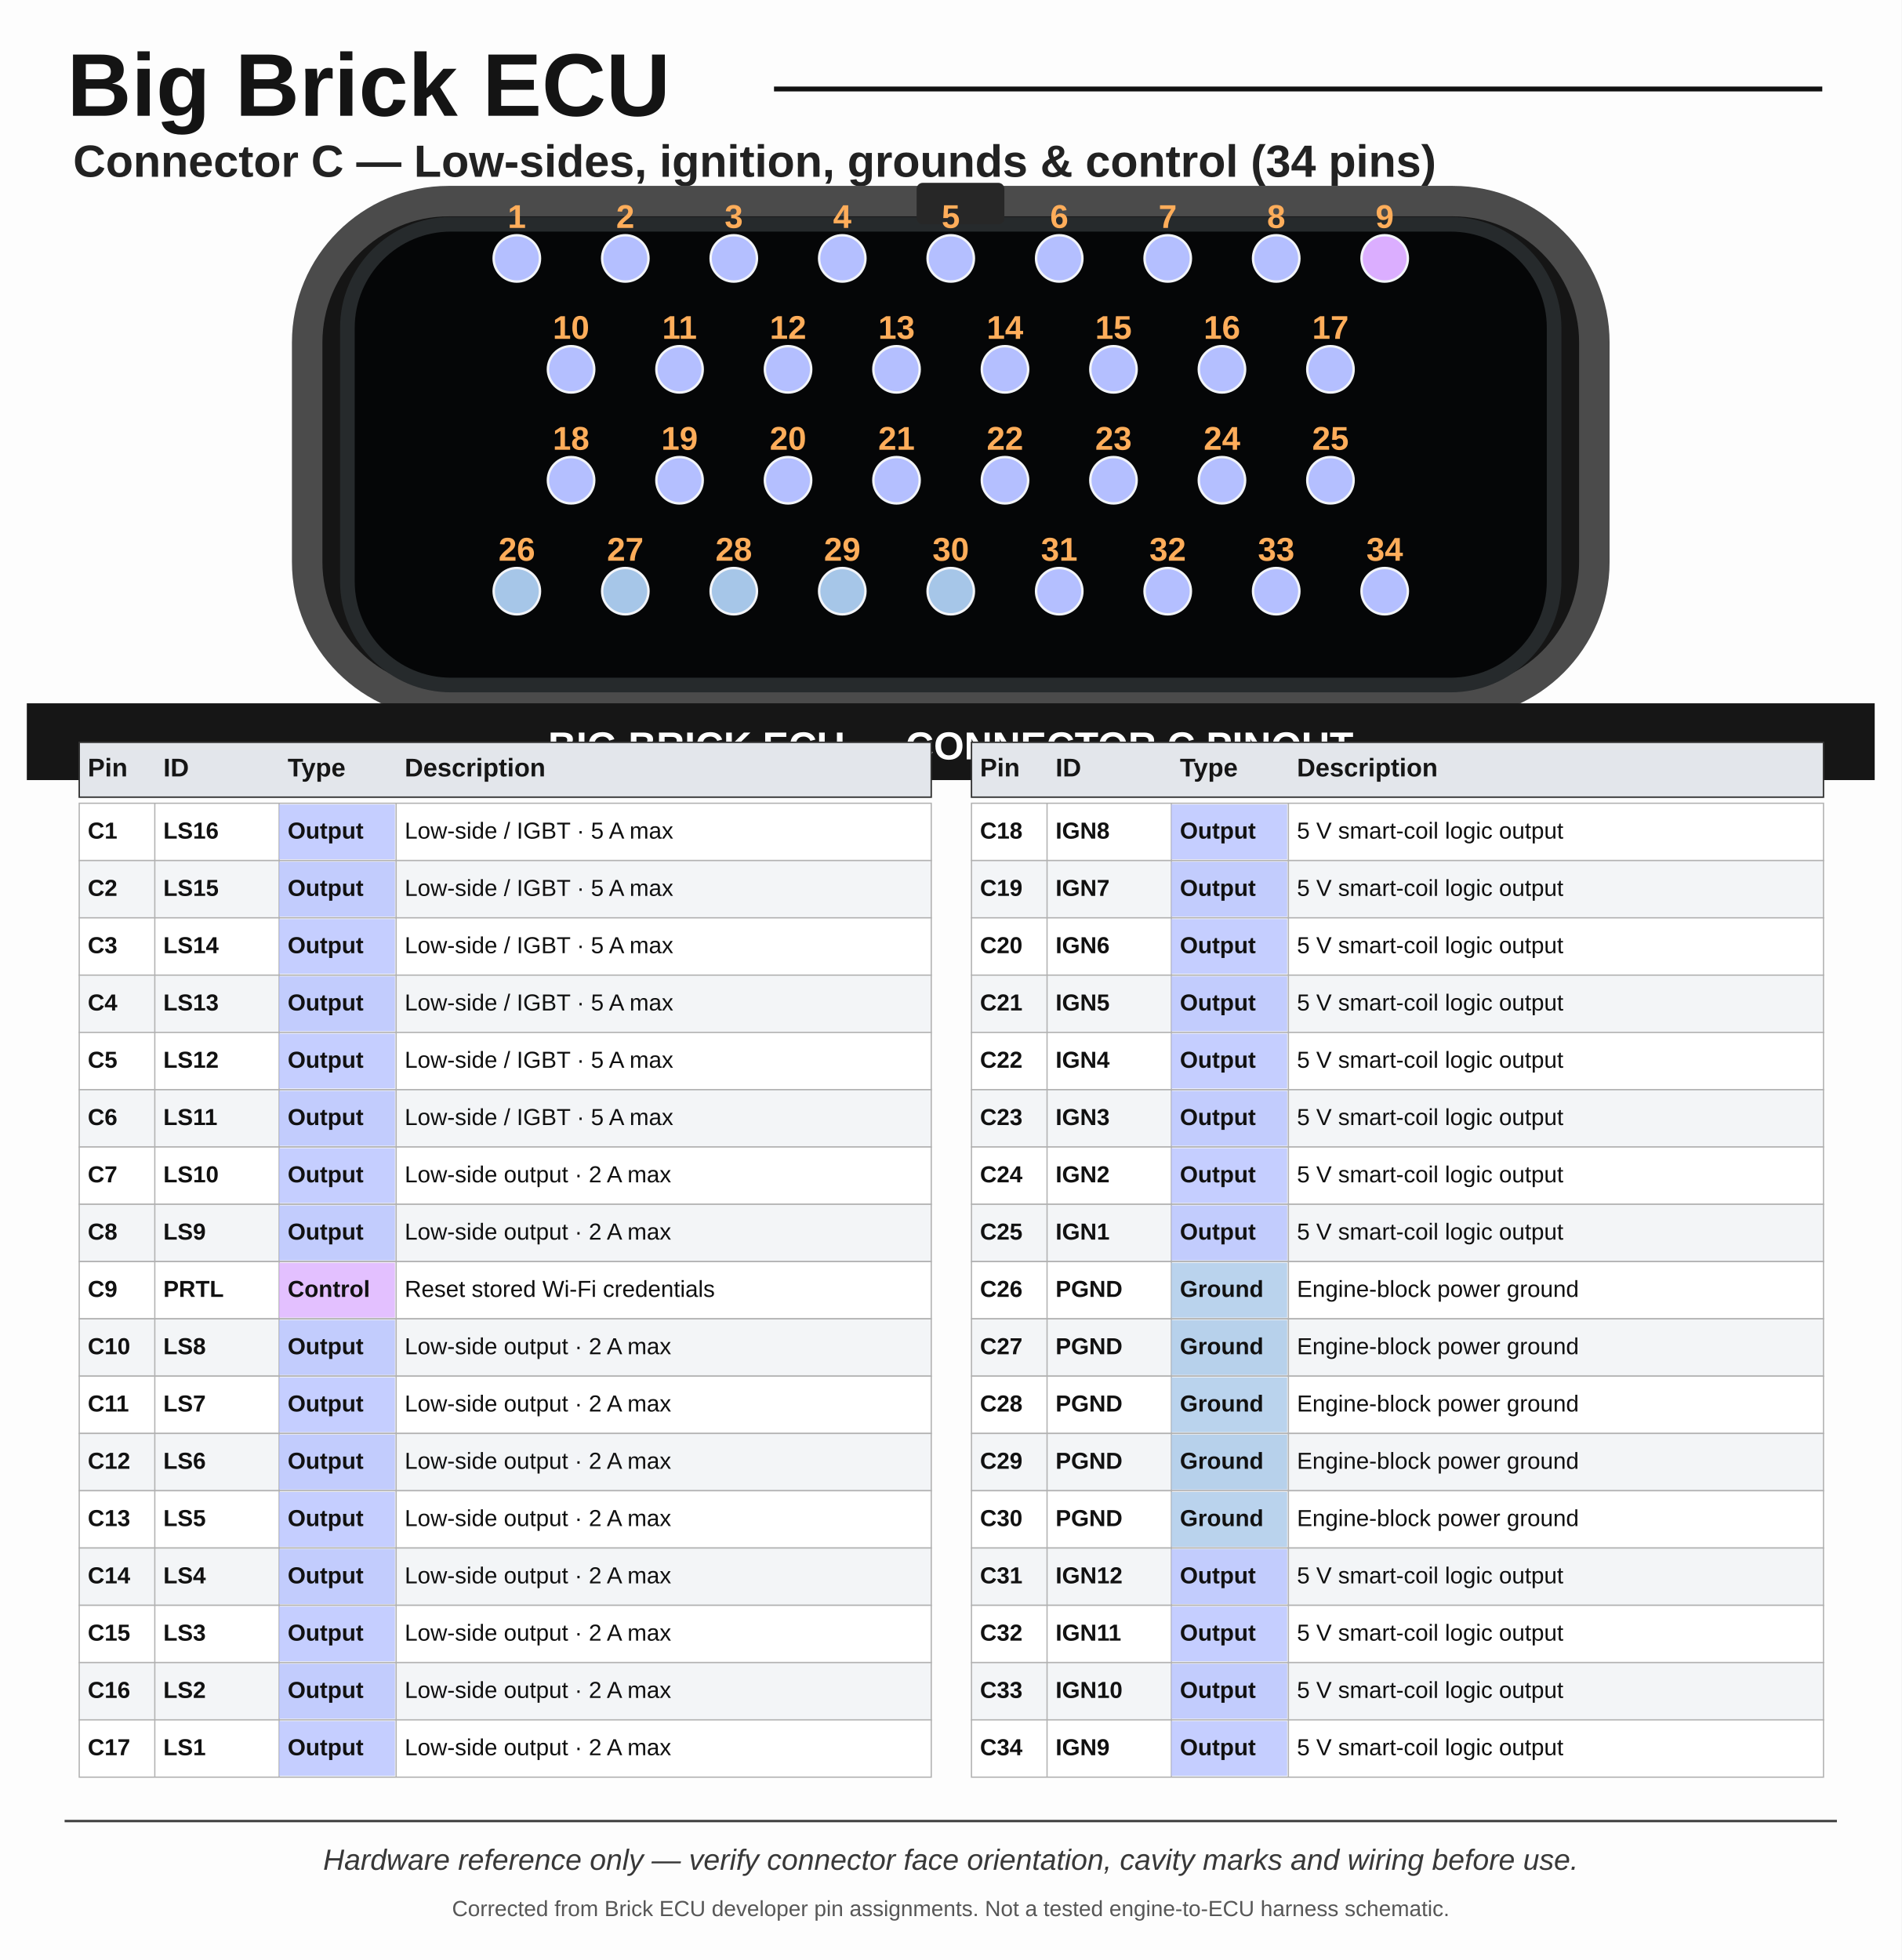
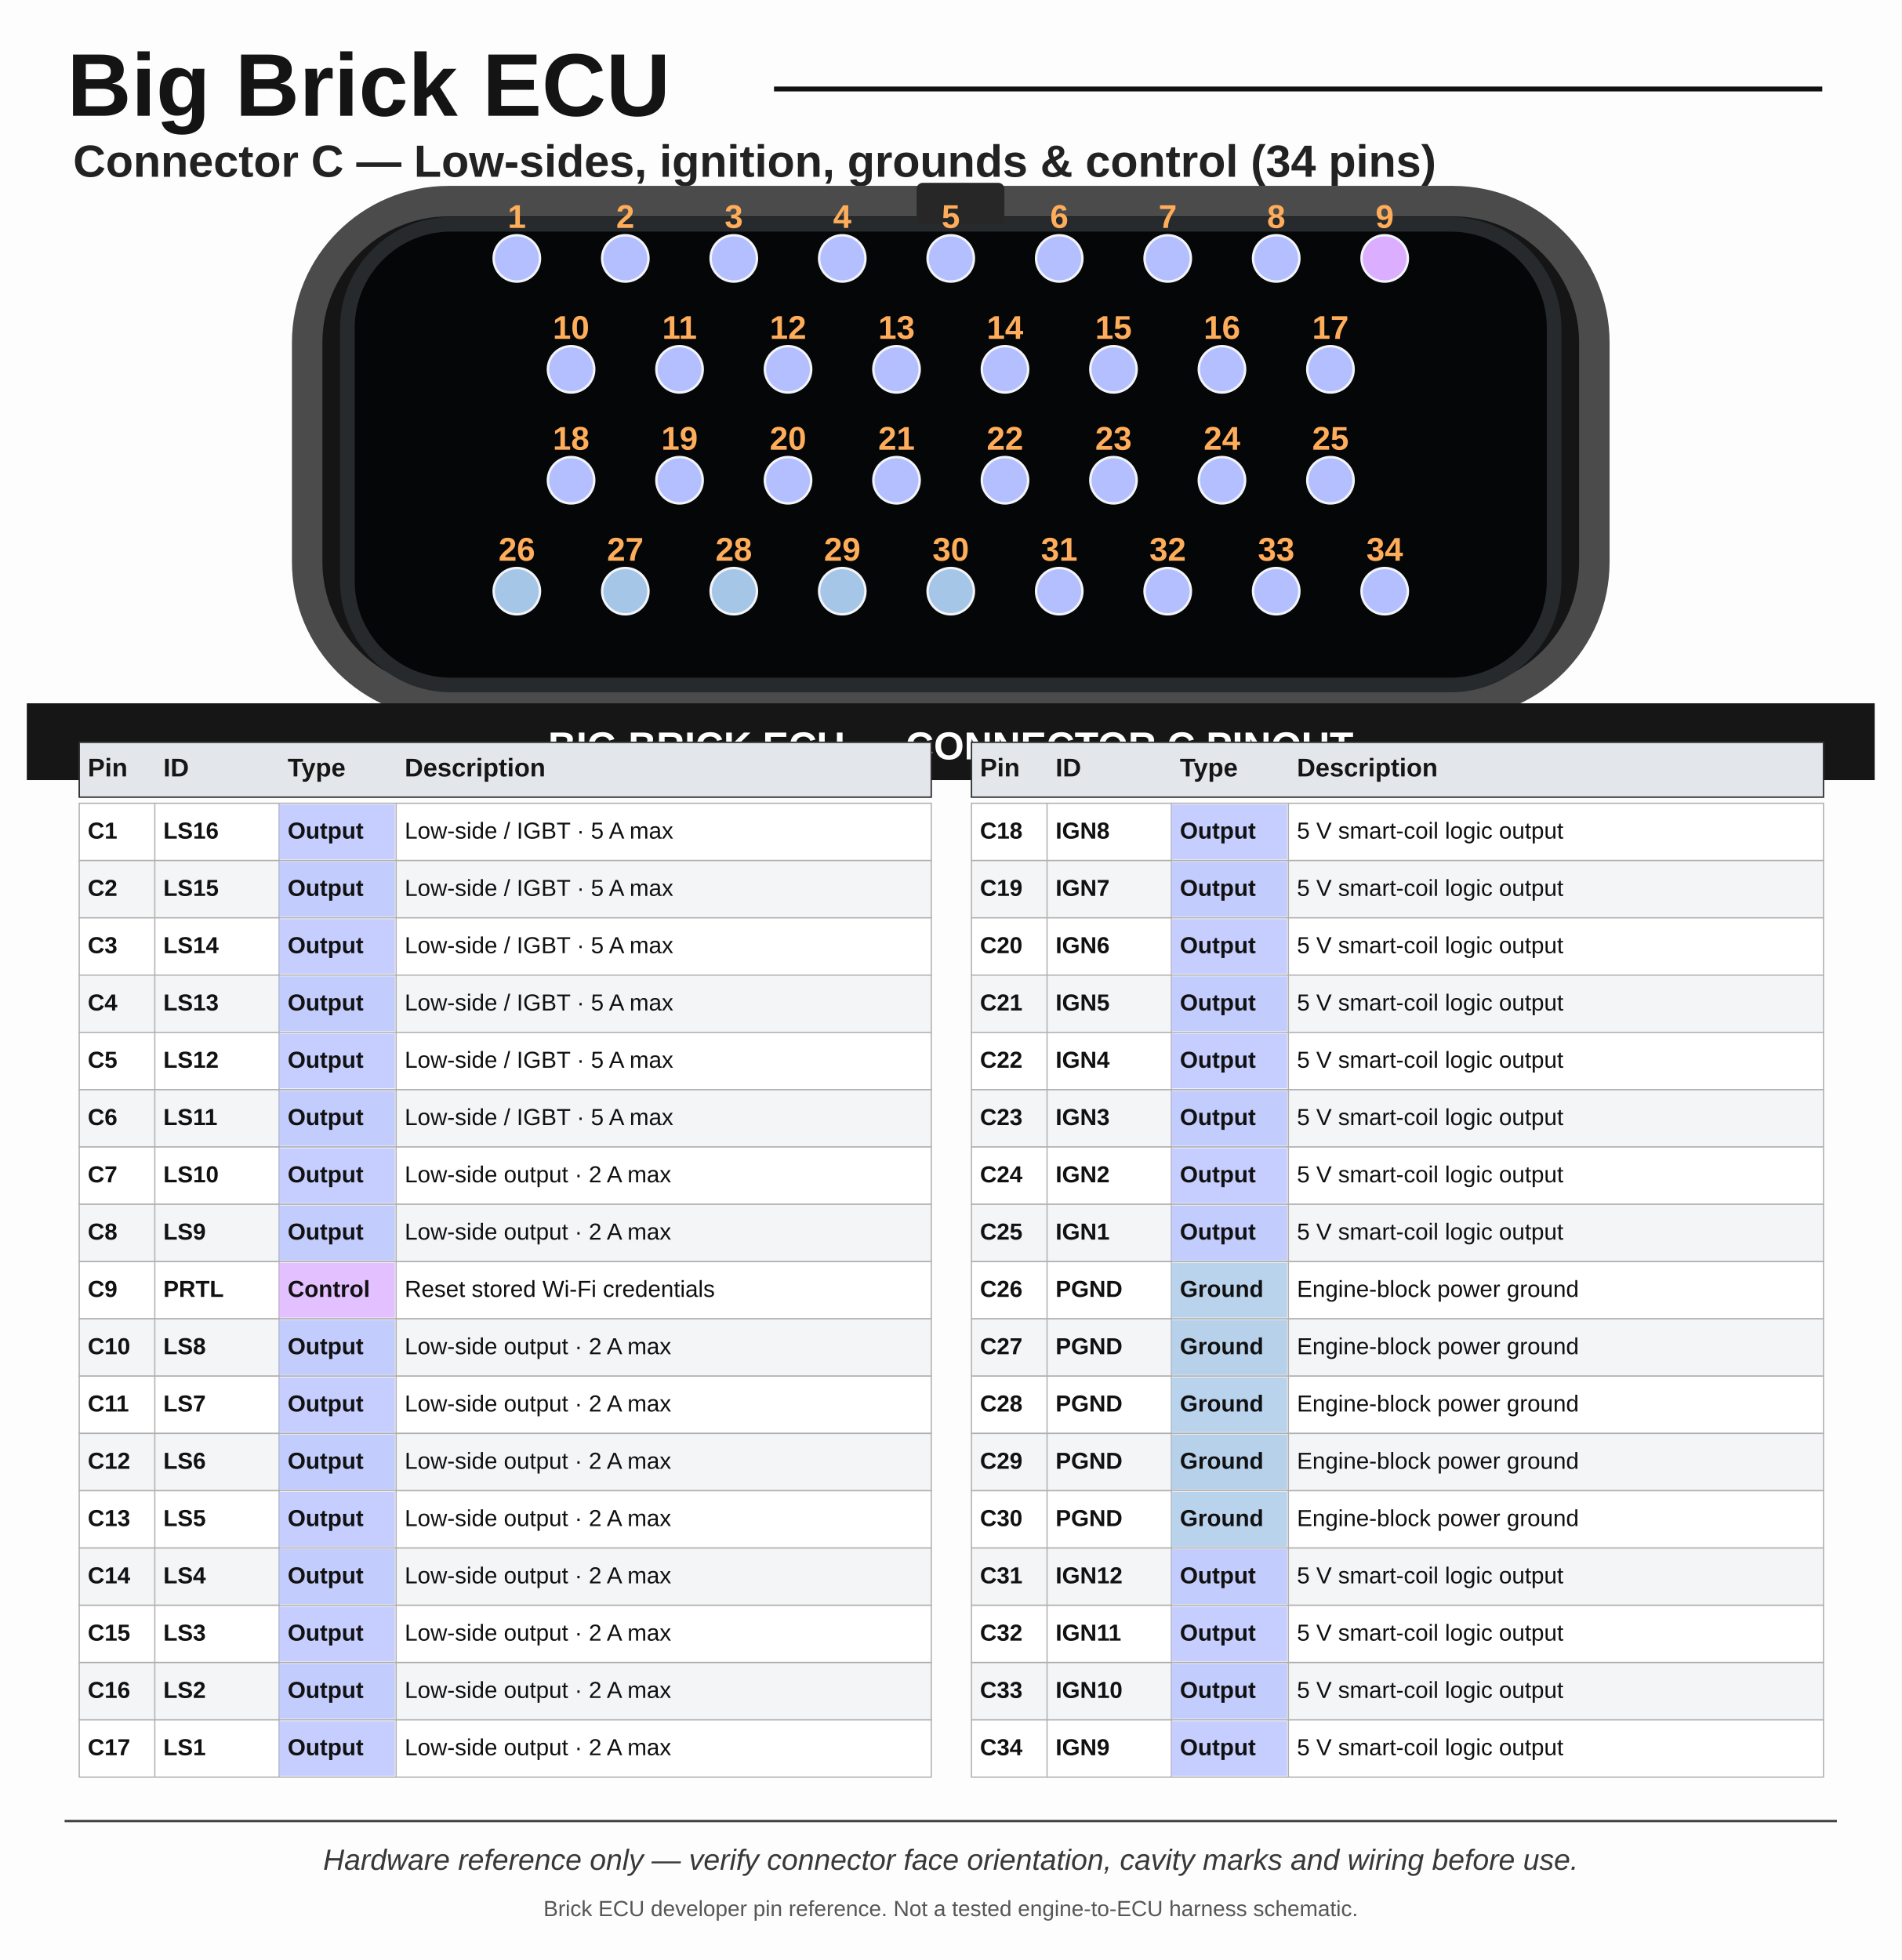
<svg xmlns="http://www.w3.org/2000/svg" width="1560" height="1608" viewBox="0 0 1560 1608" role="img" aria-labelledby="title desc">
  <style>.top{font:900 73px Arial,sans-serif;fill:#141414}.subtitle{font:700 37px Arial,sans-serif;fill:#222}.pin-n{font:800 27px Arial,sans-serif;fill:#ffad5a}.col-head{font:800 21px Arial,sans-serif;fill:#161616}.tbl{font:600 19px Arial,sans-serif;fill:#111}.desc{font:500 19px Arial,sans-serif;fill:#101010}.foot{font:italic 24px Arial,sans-serif;fill:#383838}</style>
  <rect width="1560" height="1608" fill="#fdfdfd" />
  <text x="55" y="95" class="top">Big Brick ECU</text>
  <line x1="635" y1="73" x2="1495" y2="73" stroke="#111" stroke-width="4" />
  <text x="60" y="145" class="subtitle">Connector C — Low-sides, ignition, grounds &amp; control (34 pins)</text>
  <rect x="252" y="165" width="1056" height="412" rx="116" fill="#151515" stroke="#4b4b4b" stroke-width="25" />
  <rect x="285" y="184" width="990" height="378" rx="85" fill="#050607" stroke="#262a2c" stroke-width="12" />
  <rect x="752" y="150" width="72" height="34" rx="5" fill="#272727" />
  <text x="424" y="187" text-anchor="middle" class="pin-n">1</text>
  <circle cx="424" cy="212" r="19" stroke="#f2f4f8" stroke-width="2" fill="#b4bfff" />
  <text x="513" y="187" text-anchor="middle" class="pin-n">2</text>
  <circle cx="513" cy="212" r="19" stroke="#f2f4f8" stroke-width="2" fill="#b4bfff" />
  <text x="602" y="187" text-anchor="middle" class="pin-n">3</text>
  <circle cx="602" cy="212" r="19" stroke="#f2f4f8" stroke-width="2" fill="#b4bfff" />
  <text x="691" y="187" text-anchor="middle" class="pin-n">4</text>
  <circle cx="691" cy="212" r="19" stroke="#f2f4f8" stroke-width="2" fill="#b4bfff" />
  <text x="780" y="187" text-anchor="middle" class="pin-n">5</text>
  <circle cx="780" cy="212" r="19" stroke="#f2f4f8" stroke-width="2" fill="#b4bfff" />
  <text x="869" y="187" text-anchor="middle" class="pin-n">6</text>
  <circle cx="869" cy="212" r="19" stroke="#f2f4f8" stroke-width="2" fill="#b4bfff" />
  <text x="958" y="187" text-anchor="middle" class="pin-n">7</text>
  <circle cx="958" cy="212" r="19" stroke="#f2f4f8" stroke-width="2" fill="#b4bfff" />
  <text x="1047" y="187" text-anchor="middle" class="pin-n">8</text>
  <circle cx="1047" cy="212" r="19" stroke="#f2f4f8" stroke-width="2" fill="#b4bfff" />
  <text x="1136" y="187" text-anchor="middle" class="pin-n">9</text>
  <circle cx="1136" cy="212" r="19" stroke="#f2f4f8" stroke-width="2" fill="#dbaeff" />
  <text x="468.5" y="278" text-anchor="middle" class="pin-n">10</text>
  <circle cx="468.5" cy="303" r="19" stroke="#f2f4f8" stroke-width="2" fill="#b4bfff" />
  <text x="557.5" y="278" text-anchor="middle" class="pin-n">11</text>
  <circle cx="557.5" cy="303" r="19" stroke="#f2f4f8" stroke-width="2" fill="#b4bfff" />
  <text x="646.5" y="278" text-anchor="middle" class="pin-n">12</text>
  <circle cx="646.5" cy="303" r="19" stroke="#f2f4f8" stroke-width="2" fill="#b4bfff" />
  <text x="735.5" y="278" text-anchor="middle" class="pin-n">13</text>
  <circle cx="735.5" cy="303" r="19" stroke="#f2f4f8" stroke-width="2" fill="#b4bfff" />
  <text x="824.5" y="278" text-anchor="middle" class="pin-n">14</text>
  <circle cx="824.5" cy="303" r="19" stroke="#f2f4f8" stroke-width="2" fill="#b4bfff" />
  <text x="913.5" y="278" text-anchor="middle" class="pin-n">15</text>
  <circle cx="913.5" cy="303" r="19" stroke="#f2f4f8" stroke-width="2" fill="#b4bfff" />
  <text x="1002.5" y="278" text-anchor="middle" class="pin-n">16</text>
  <circle cx="1002.5" cy="303" r="19" stroke="#f2f4f8" stroke-width="2" fill="#b4bfff" />
  <text x="1091.5" y="278" text-anchor="middle" class="pin-n">17</text>
  <circle cx="1091.5" cy="303" r="19" stroke="#f2f4f8" stroke-width="2" fill="#b4bfff" />
  <text x="468.5" y="369" text-anchor="middle" class="pin-n">18</text>
  <circle cx="468.5" cy="394" r="19" stroke="#f2f4f8" stroke-width="2" fill="#b4bfff" />
  <text x="557.5" y="369" text-anchor="middle" class="pin-n">19</text>
  <circle cx="557.5" cy="394" r="19" stroke="#f2f4f8" stroke-width="2" fill="#b4bfff" />
  <text x="646.5" y="369" text-anchor="middle" class="pin-n">20</text>
  <circle cx="646.5" cy="394" r="19" stroke="#f2f4f8" stroke-width="2" fill="#b4bfff" />
  <text x="735.5" y="369" text-anchor="middle" class="pin-n">21</text>
  <circle cx="735.5" cy="394" r="19" stroke="#f2f4f8" stroke-width="2" fill="#b4bfff" />
  <text x="824.5" y="369" text-anchor="middle" class="pin-n">22</text>
  <circle cx="824.5" cy="394" r="19" stroke="#f2f4f8" stroke-width="2" fill="#b4bfff" />
  <text x="913.5" y="369" text-anchor="middle" class="pin-n">23</text>
  <circle cx="913.5" cy="394" r="19" stroke="#f2f4f8" stroke-width="2" fill="#b4bfff" />
  <text x="1002.5" y="369" text-anchor="middle" class="pin-n">24</text>
  <circle cx="1002.5" cy="394" r="19" stroke="#f2f4f8" stroke-width="2" fill="#b4bfff" />
  <text x="1091.5" y="369" text-anchor="middle" class="pin-n">25</text>
  <circle cx="1091.5" cy="394" r="19" stroke="#f2f4f8" stroke-width="2" fill="#b4bfff" />
  <text x="424" y="460" text-anchor="middle" class="pin-n">26</text>
  <circle cx="424" cy="485" r="19" stroke="#f2f4f8" stroke-width="2" fill="#a6c6e8" />
  <text x="513" y="460" text-anchor="middle" class="pin-n">27</text>
  <circle cx="513" cy="485" r="19" stroke="#f2f4f8" stroke-width="2" fill="#a6c6e8" />
  <text x="602" y="460" text-anchor="middle" class="pin-n">28</text>
  <circle cx="602" cy="485" r="19" stroke="#f2f4f8" stroke-width="2" fill="#a6c6e8" />
  <text x="691" y="460" text-anchor="middle" class="pin-n">29</text>
  <circle cx="691" cy="485" r="19" stroke="#f2f4f8" stroke-width="2" fill="#a6c6e8" />
  <text x="780" y="460" text-anchor="middle" class="pin-n">30</text>
  <circle cx="780" cy="485" r="19" stroke="#f2f4f8" stroke-width="2" fill="#a6c6e8" />
  <text x="869" y="460" text-anchor="middle" class="pin-n">31</text>
  <circle cx="869" cy="485" r="19" stroke="#f2f4f8" stroke-width="2" fill="#b4bfff" />
  <text x="958" y="460" text-anchor="middle" class="pin-n">32</text>
  <circle cx="958" cy="485" r="19" stroke="#f2f4f8" stroke-width="2" fill="#b4bfff" />
  <text x="1047" y="460" text-anchor="middle" class="pin-n">33</text>
  <circle cx="1047" cy="485" r="19" stroke="#f2f4f8" stroke-width="2" fill="#b4bfff" />
  <text x="1136" y="460" text-anchor="middle" class="pin-n">34</text>
  <circle cx="1136" cy="485" r="19" stroke="#f2f4f8" stroke-width="2" fill="#b4bfff" />
  <rect x="22" y="577" width="1516" height="63" fill="#161616" />
  <text x="780" y="623" text-anchor="middle" font-family="Arial" font-size="32" font-weight="900" fill="#fff">BIG BRICK ECU — CONNECTOR C PINOUT</text>
  <rect x="65" y="609" width="699" height="45" fill="#e3e6eb" stroke="#333" stroke-width="1.2" />
  <text x="72" y="637" class="col-head">Pin</text>
  <text x="134" y="637" class="col-head">ID</text>
  <text x="236" y="637" class="col-head">Type</text>
  <text x="332" y="637" class="col-head">Description</text>
  <rect x="65" y="659" width="699" height="47" fill="#ffffff" stroke="#b0b0b0" stroke-width="1" />
  <text x="72" y="688" class="tbl">C1</text>
  <line x1="127" y1="659" x2="127" y2="706" stroke="#b1b1b1" />
  <text x="134" y="688" class="tbl">LS16</text>
  <line x1="229" y1="659" x2="229" y2="706" stroke="#b1b1b1" />
  <rect x="229" y="660" width="95" height="45" fill="#b4bfff" opacity=".77" />
  <text x="236" y="688" class="tbl">Output</text>
  <line x1="325" y1="659" x2="325" y2="706" stroke="#b1b1b1" />
  <text x="332" y="688" class="desc" textLength="208.75" lengthAdjust="spacingAndGlyphs">Low-side / IGBT · 5 A max</text>
  <rect x="65" y="706" width="699" height="47" fill="#f3f5f7" stroke="#b0b0b0" stroke-width="1" />
  <text x="72" y="735" class="tbl">C2</text>
  <line x1="127" y1="706" x2="127" y2="753" stroke="#b1b1b1" />
  <text x="134" y="735" class="tbl">LS15</text>
  <line x1="229" y1="706" x2="229" y2="753" stroke="#b1b1b1" />
  <rect x="229" y="707" width="95" height="45" fill="#b4bfff" opacity=".77" />
  <text x="236" y="735" class="tbl">Output</text>
  <line x1="325" y1="706" x2="325" y2="753" stroke="#b1b1b1" />
  <text x="332" y="735" class="desc" textLength="208.75" lengthAdjust="spacingAndGlyphs">Low-side / IGBT · 5 A max</text>
  <rect x="65" y="753" width="699" height="47" fill="#ffffff" stroke="#b0b0b0" stroke-width="1" />
  <text x="72" y="782" class="tbl">C3</text>
  <line x1="127" y1="753" x2="127" y2="800" stroke="#b1b1b1" />
  <text x="134" y="782" class="tbl">LS14</text>
  <line x1="229" y1="753" x2="229" y2="800" stroke="#b1b1b1" />
  <rect x="229" y="754" width="95" height="45" fill="#b4bfff" opacity=".77" />
  <text x="236" y="782" class="tbl">Output</text>
  <line x1="325" y1="753" x2="325" y2="800" stroke="#b1b1b1" />
  <text x="332" y="782" class="desc" textLength="208.75" lengthAdjust="spacingAndGlyphs">Low-side / IGBT · 5 A max</text>
  <rect x="65" y="800" width="699" height="47" fill="#f3f5f7" stroke="#b0b0b0" stroke-width="1" />
  <text x="72" y="829" class="tbl">C4</text>
  <line x1="127" y1="800" x2="127" y2="847" stroke="#b1b1b1" />
  <text x="134" y="829" class="tbl">LS13</text>
  <line x1="229" y1="800" x2="229" y2="847" stroke="#b1b1b1" />
  <rect x="229" y="801" width="95" height="45" fill="#b4bfff" opacity=".77" />
  <text x="236" y="829" class="tbl">Output</text>
  <line x1="325" y1="800" x2="325" y2="847" stroke="#b1b1b1" />
  <text x="332" y="829" class="desc" textLength="208.75" lengthAdjust="spacingAndGlyphs">Low-side / IGBT · 5 A max</text>
  <rect x="65" y="847" width="699" height="47" fill="#ffffff" stroke="#b0b0b0" stroke-width="1" />
  <text x="72" y="876" class="tbl">C5</text>
  <line x1="127" y1="847" x2="127" y2="894" stroke="#b1b1b1" />
  <text x="134" y="876" class="tbl">LS12</text>
  <line x1="229" y1="847" x2="229" y2="894" stroke="#b1b1b1" />
  <rect x="229" y="848" width="95" height="45" fill="#b4bfff" opacity=".77" />
  <text x="236" y="876" class="tbl">Output</text>
  <line x1="325" y1="847" x2="325" y2="894" stroke="#b1b1b1" />
  <text x="332" y="876" class="desc" textLength="208.75" lengthAdjust="spacingAndGlyphs">Low-side / IGBT · 5 A max</text>
  <rect x="65" y="894" width="699" height="47" fill="#f3f5f7" stroke="#b0b0b0" stroke-width="1" />
  <text x="72" y="923" class="tbl">C6</text>
  <line x1="127" y1="894" x2="127" y2="941" stroke="#b1b1b1" />
  <text x="134" y="923" class="tbl">LS11</text>
  <line x1="229" y1="894" x2="229" y2="941" stroke="#b1b1b1" />
  <rect x="229" y="895" width="95" height="45" fill="#b4bfff" opacity=".77" />
  <text x="236" y="923" class="tbl">Output</text>
  <line x1="325" y1="894" x2="325" y2="941" stroke="#b1b1b1" />
  <text x="332" y="923" class="desc" textLength="208.75" lengthAdjust="spacingAndGlyphs">Low-side / IGBT · 5 A max</text>
  <rect x="65" y="941" width="699" height="47" fill="#ffffff" stroke="#b0b0b0" stroke-width="1" />
  <text x="72" y="970" class="tbl">C7</text>
  <line x1="127" y1="941" x2="127" y2="988" stroke="#b1b1b1" />
  <text x="134" y="970" class="tbl">LS10</text>
  <line x1="229" y1="941" x2="229" y2="988" stroke="#b1b1b1" />
  <rect x="229" y="942" width="95" height="45" fill="#b4bfff" opacity=".77" />
  <text x="236" y="970" class="tbl">Output</text>
  <line x1="325" y1="941" x2="325" y2="988" stroke="#b1b1b1" />
  <text x="332" y="970" class="desc" textLength="208.75" lengthAdjust="spacingAndGlyphs">Low-side output · 2 A max</text>
  <rect x="65" y="988" width="699" height="47" fill="#f3f5f7" stroke="#b0b0b0" stroke-width="1" />
  <text x="72" y="1017" class="tbl">C8</text>
  <line x1="127" y1="988" x2="127" y2="1035" stroke="#b1b1b1" />
  <text x="134" y="1017" class="tbl">LS9</text>
  <line x1="229" y1="988" x2="229" y2="1035" stroke="#b1b1b1" />
  <rect x="229" y="989" width="95" height="45" fill="#b4bfff" opacity=".77" />
  <text x="236" y="1017" class="tbl">Output</text>
  <line x1="325" y1="988" x2="325" y2="1035" stroke="#b1b1b1" />
  <text x="332" y="1017" class="desc" textLength="208.75" lengthAdjust="spacingAndGlyphs">Low-side output · 2 A max</text>
  <rect x="65" y="1035" width="699" height="47" fill="#ffffff" stroke="#b0b0b0" stroke-width="1" />
  <text x="72" y="1064" class="tbl">C9</text>
  <line x1="127" y1="1035" x2="127" y2="1082" stroke="#b1b1b1" />
  <text x="134" y="1064" class="tbl">PRTL</text>
  <line x1="229" y1="1035" x2="229" y2="1082" stroke="#b1b1b1" />
  <rect x="229" y="1036" width="95" height="45" fill="#dbaeff" opacity=".77" />
  <text x="236" y="1064" class="tbl">Control</text>
  <line x1="325" y1="1035" x2="325" y2="1082" stroke="#b1b1b1" />
  <text x="332" y="1064" class="desc" textLength="250.5" lengthAdjust="spacingAndGlyphs">Reset stored Wi-Fi credentials</text>
  <rect x="65" y="1082" width="699" height="47" fill="#f3f5f7" stroke="#b0b0b0" stroke-width="1" />
  <text x="72" y="1111" class="tbl">C10</text>
  <line x1="127" y1="1082" x2="127" y2="1129" stroke="#b1b1b1" />
  <text x="134" y="1111" class="tbl">LS8</text>
  <line x1="229" y1="1082" x2="229" y2="1129" stroke="#b1b1b1" />
  <rect x="229" y="1083" width="95" height="45" fill="#b4bfff" opacity=".77" />
  <text x="236" y="1111" class="tbl">Output</text>
  <line x1="325" y1="1082" x2="325" y2="1129" stroke="#b1b1b1" />
  <text x="332" y="1111" class="desc" textLength="208.75" lengthAdjust="spacingAndGlyphs">Low-side output · 2 A max</text>
  <rect x="65" y="1129" width="699" height="47" fill="#ffffff" stroke="#b0b0b0" stroke-width="1" />
  <text x="72" y="1158" class="tbl">C11</text>
  <line x1="127" y1="1129" x2="127" y2="1176" stroke="#b1b1b1" />
  <text x="134" y="1158" class="tbl">LS7</text>
  <line x1="229" y1="1129" x2="229" y2="1176" stroke="#b1b1b1" />
  <rect x="229" y="1130" width="95" height="45" fill="#b4bfff" opacity=".77" />
  <text x="236" y="1158" class="tbl">Output</text>
  <line x1="325" y1="1129" x2="325" y2="1176" stroke="#b1b1b1" />
  <text x="332" y="1158" class="desc" textLength="208.75" lengthAdjust="spacingAndGlyphs">Low-side output · 2 A max</text>
  <rect x="65" y="1176" width="699" height="47" fill="#f3f5f7" stroke="#b0b0b0" stroke-width="1" />
  <text x="72" y="1205" class="tbl">C12</text>
  <line x1="127" y1="1176" x2="127" y2="1223" stroke="#b1b1b1" />
  <text x="134" y="1205" class="tbl">LS6</text>
  <line x1="229" y1="1176" x2="229" y2="1223" stroke="#b1b1b1" />
  <rect x="229" y="1177" width="95" height="45" fill="#b4bfff" opacity=".77" />
  <text x="236" y="1205" class="tbl">Output</text>
  <line x1="325" y1="1176" x2="325" y2="1223" stroke="#b1b1b1" />
  <text x="332" y="1205" class="desc" textLength="208.75" lengthAdjust="spacingAndGlyphs">Low-side output · 2 A max</text>
  <rect x="65" y="1223" width="699" height="47" fill="#ffffff" stroke="#b0b0b0" stroke-width="1" />
  <text x="72" y="1252" class="tbl">C13</text>
  <line x1="127" y1="1223" x2="127" y2="1270" stroke="#b1b1b1" />
  <text x="134" y="1252" class="tbl">LS5</text>
  <line x1="229" y1="1223" x2="229" y2="1270" stroke="#b1b1b1" />
  <rect x="229" y="1224" width="95" height="45" fill="#b4bfff" opacity=".77" />
  <text x="236" y="1252" class="tbl">Output</text>
  <line x1="325" y1="1223" x2="325" y2="1270" stroke="#b1b1b1" />
  <text x="332" y="1252" class="desc" textLength="208.75" lengthAdjust="spacingAndGlyphs">Low-side output · 2 A max</text>
  <rect x="65" y="1270" width="699" height="47" fill="#f3f5f7" stroke="#b0b0b0" stroke-width="1" />
  <text x="72" y="1299" class="tbl">C14</text>
  <line x1="127" y1="1270" x2="127" y2="1317" stroke="#b1b1b1" />
  <text x="134" y="1299" class="tbl">LS4</text>
  <line x1="229" y1="1270" x2="229" y2="1317" stroke="#b1b1b1" />
  <rect x="229" y="1271" width="95" height="45" fill="#b4bfff" opacity=".77" />
  <text x="236" y="1299" class="tbl">Output</text>
  <line x1="325" y1="1270" x2="325" y2="1317" stroke="#b1b1b1" />
  <text x="332" y="1299" class="desc" textLength="208.75" lengthAdjust="spacingAndGlyphs">Low-side output · 2 A max</text>
  <rect x="65" y="1317" width="699" height="47" fill="#ffffff" stroke="#b0b0b0" stroke-width="1" />
  <text x="72" y="1346" class="tbl">C15</text>
  <line x1="127" y1="1317" x2="127" y2="1364" stroke="#b1b1b1" />
  <text x="134" y="1346" class="tbl">LS3</text>
  <line x1="229" y1="1317" x2="229" y2="1364" stroke="#b1b1b1" />
  <rect x="229" y="1318" width="95" height="45" fill="#b4bfff" opacity=".77" />
  <text x="236" y="1346" class="tbl">Output</text>
  <line x1="325" y1="1317" x2="325" y2="1364" stroke="#b1b1b1" />
  <text x="332" y="1346" class="desc" textLength="208.75" lengthAdjust="spacingAndGlyphs">Low-side output · 2 A max</text>
  <rect x="65" y="1364" width="699" height="47" fill="#f3f5f7" stroke="#b0b0b0" stroke-width="1" />
  <text x="72" y="1393" class="tbl">C16</text>
  <line x1="127" y1="1364" x2="127" y2="1411" stroke="#b1b1b1" />
  <text x="134" y="1393" class="tbl">LS2</text>
  <line x1="229" y1="1364" x2="229" y2="1411" stroke="#b1b1b1" />
  <rect x="229" y="1365" width="95" height="45" fill="#b4bfff" opacity=".77" />
  <text x="236" y="1393" class="tbl">Output</text>
  <line x1="325" y1="1364" x2="325" y2="1411" stroke="#b1b1b1" />
  <text x="332" y="1393" class="desc" textLength="208.75" lengthAdjust="spacingAndGlyphs">Low-side output · 2 A max</text>
  <rect x="65" y="1411" width="699" height="47" fill="#ffffff" stroke="#b0b0b0" stroke-width="1" />
  <text x="72" y="1440" class="tbl">C17</text>
  <line x1="127" y1="1411" x2="127" y2="1458" stroke="#b1b1b1" />
  <text x="134" y="1440" class="tbl">LS1</text>
  <line x1="229" y1="1411" x2="229" y2="1458" stroke="#b1b1b1" />
  <rect x="229" y="1412" width="95" height="45" fill="#b4bfff" opacity=".77" />
  <text x="236" y="1440" class="tbl">Output</text>
  <line x1="325" y1="1411" x2="325" y2="1458" stroke="#b1b1b1" />
  <text x="332" y="1440" class="desc" textLength="208.75" lengthAdjust="spacingAndGlyphs">Low-side output · 2 A max</text>
  <rect x="797" y="609" width="699" height="45" fill="#e3e6eb" stroke="#333" stroke-width="1.2" />
  <text x="804" y="637" class="col-head">Pin</text>
  <text x="866" y="637" class="col-head">ID</text>
  <text x="968" y="637" class="col-head">Type</text>
  <text x="1064" y="637" class="col-head">Description</text>
  <rect x="797" y="659" width="699" height="47" fill="#ffffff" stroke="#b0b0b0" stroke-width="1" />
  <text x="804" y="688" class="tbl">C18</text>
  <line x1="859" y1="659" x2="859" y2="706" stroke="#b1b1b1" />
  <text x="866" y="688" class="tbl">IGN8</text>
  <line x1="961" y1="659" x2="961" y2="706" stroke="#b1b1b1" />
  <rect x="961" y="660" width="95" height="45" fill="#b4bfff" opacity=".77" />
  <text x="968" y="688" class="tbl">Output</text>
  <line x1="1057" y1="659" x2="1057" y2="706" stroke="#b1b1b1" />
  <text x="1064" y="688" class="desc" textLength="225.45" lengthAdjust="spacingAndGlyphs">5 V smart-coil logic output</text>
  <rect x="797" y="706" width="699" height="47" fill="#f3f5f7" stroke="#b0b0b0" stroke-width="1" />
  <text x="804" y="735" class="tbl">C19</text>
  <line x1="859" y1="706" x2="859" y2="753" stroke="#b1b1b1" />
  <text x="866" y="735" class="tbl">IGN7</text>
  <line x1="961" y1="706" x2="961" y2="753" stroke="#b1b1b1" />
  <rect x="961" y="707" width="95" height="45" fill="#b4bfff" opacity=".77" />
  <text x="968" y="735" class="tbl">Output</text>
  <line x1="1057" y1="706" x2="1057" y2="753" stroke="#b1b1b1" />
  <text x="1064" y="735" class="desc" textLength="225.45" lengthAdjust="spacingAndGlyphs">5 V smart-coil logic output</text>
  <rect x="797" y="753" width="699" height="47" fill="#ffffff" stroke="#b0b0b0" stroke-width="1" />
  <text x="804" y="782" class="tbl">C20</text>
  <line x1="859" y1="753" x2="859" y2="800" stroke="#b1b1b1" />
  <text x="866" y="782" class="tbl">IGN6</text>
  <line x1="961" y1="753" x2="961" y2="800" stroke="#b1b1b1" />
  <rect x="961" y="754" width="95" height="45" fill="#b4bfff" opacity=".77" />
  <text x="968" y="782" class="tbl">Output</text>
  <line x1="1057" y1="753" x2="1057" y2="800" stroke="#b1b1b1" />
  <text x="1064" y="782" class="desc" textLength="225.45" lengthAdjust="spacingAndGlyphs">5 V smart-coil logic output</text>
  <rect x="797" y="800" width="699" height="47" fill="#f3f5f7" stroke="#b0b0b0" stroke-width="1" />
  <text x="804" y="829" class="tbl">C21</text>
  <line x1="859" y1="800" x2="859" y2="847" stroke="#b1b1b1" />
  <text x="866" y="829" class="tbl">IGN5</text>
  <line x1="961" y1="800" x2="961" y2="847" stroke="#b1b1b1" />
  <rect x="961" y="801" width="95" height="45" fill="#b4bfff" opacity=".77" />
  <text x="968" y="829" class="tbl">Output</text>
  <line x1="1057" y1="800" x2="1057" y2="847" stroke="#b1b1b1" />
  <text x="1064" y="829" class="desc" textLength="225.45" lengthAdjust="spacingAndGlyphs">5 V smart-coil logic output</text>
  <rect x="797" y="847" width="699" height="47" fill="#ffffff" stroke="#b0b0b0" stroke-width="1" />
  <text x="804" y="876" class="tbl">C22</text>
  <line x1="859" y1="847" x2="859" y2="894" stroke="#b1b1b1" />
  <text x="866" y="876" class="tbl">IGN4</text>
  <line x1="961" y1="847" x2="961" y2="894" stroke="#b1b1b1" />
  <rect x="961" y="848" width="95" height="45" fill="#b4bfff" opacity=".77" />
  <text x="968" y="876" class="tbl">Output</text>
  <line x1="1057" y1="847" x2="1057" y2="894" stroke="#b1b1b1" />
  <text x="1064" y="876" class="desc" textLength="225.45" lengthAdjust="spacingAndGlyphs">5 V smart-coil logic output</text>
  <rect x="797" y="894" width="699" height="47" fill="#f3f5f7" stroke="#b0b0b0" stroke-width="1" />
  <text x="804" y="923" class="tbl">C23</text>
  <line x1="859" y1="894" x2="859" y2="941" stroke="#b1b1b1" />
  <text x="866" y="923" class="tbl">IGN3</text>
  <line x1="961" y1="894" x2="961" y2="941" stroke="#b1b1b1" />
  <rect x="961" y="895" width="95" height="45" fill="#b4bfff" opacity=".77" />
  <text x="968" y="923" class="tbl">Output</text>
  <line x1="1057" y1="894" x2="1057" y2="941" stroke="#b1b1b1" />
  <text x="1064" y="923" class="desc" textLength="225.45" lengthAdjust="spacingAndGlyphs">5 V smart-coil logic output</text>
  <rect x="797" y="941" width="699" height="47" fill="#ffffff" stroke="#b0b0b0" stroke-width="1" />
  <text x="804" y="970" class="tbl">C24</text>
  <line x1="859" y1="941" x2="859" y2="988" stroke="#b1b1b1" />
  <text x="866" y="970" class="tbl">IGN2</text>
  <line x1="961" y1="941" x2="961" y2="988" stroke="#b1b1b1" />
  <rect x="961" y="942" width="95" height="45" fill="#b4bfff" opacity=".77" />
  <text x="968" y="970" class="tbl">Output</text>
  <line x1="1057" y1="941" x2="1057" y2="988" stroke="#b1b1b1" />
  <text x="1064" y="970" class="desc" textLength="225.45" lengthAdjust="spacingAndGlyphs">5 V smart-coil logic output</text>
  <rect x="797" y="988" width="699" height="47" fill="#f3f5f7" stroke="#b0b0b0" stroke-width="1" />
  <text x="804" y="1017" class="tbl">C25</text>
  <line x1="859" y1="988" x2="859" y2="1035" stroke="#b1b1b1" />
  <text x="866" y="1017" class="tbl">IGN1</text>
  <line x1="961" y1="988" x2="961" y2="1035" stroke="#b1b1b1" />
  <rect x="961" y="989" width="95" height="45" fill="#b4bfff" opacity=".77" />
  <text x="968" y="1017" class="tbl">Output</text>
  <line x1="1057" y1="988" x2="1057" y2="1035" stroke="#b1b1b1" />
  <text x="1064" y="1017" class="desc" textLength="225.45" lengthAdjust="spacingAndGlyphs">5 V smart-coil logic output</text>
  <rect x="797" y="1035" width="699" height="47" fill="#ffffff" stroke="#b0b0b0" stroke-width="1" />
  <text x="804" y="1064" class="tbl">C26</text>
  <line x1="859" y1="1035" x2="859" y2="1082" stroke="#b1b1b1" />
  <text x="866" y="1064" class="tbl">PGND</text>
  <line x1="961" y1="1035" x2="961" y2="1082" stroke="#b1b1b1" />
  <rect x="961" y="1036" width="95" height="45" fill="#a6c6e8" opacity=".77" />
  <text x="968" y="1064" class="tbl">Ground</text>
  <line x1="1057" y1="1035" x2="1057" y2="1082" stroke="#b1b1b1" />
  <text x="1064" y="1064" class="desc" textLength="208.75" lengthAdjust="spacingAndGlyphs">Engine-block power ground</text>
  <rect x="797" y="1082" width="699" height="47" fill="#f3f5f7" stroke="#b0b0b0" stroke-width="1" />
  <text x="804" y="1111" class="tbl">C27</text>
  <line x1="859" y1="1082" x2="859" y2="1129" stroke="#b1b1b1" />
  <text x="866" y="1111" class="tbl">PGND</text>
  <line x1="961" y1="1082" x2="961" y2="1129" stroke="#b1b1b1" />
  <rect x="961" y="1083" width="95" height="45" fill="#a6c6e8" opacity=".77" />
  <text x="968" y="1111" class="tbl">Ground</text>
  <line x1="1057" y1="1082" x2="1057" y2="1129" stroke="#b1b1b1" />
  <text x="1064" y="1111" class="desc" textLength="208.75" lengthAdjust="spacingAndGlyphs">Engine-block power ground</text>
  <rect x="797" y="1129" width="699" height="47" fill="#ffffff" stroke="#b0b0b0" stroke-width="1" />
  <text x="804" y="1158" class="tbl">C28</text>
  <line x1="859" y1="1129" x2="859" y2="1176" stroke="#b1b1b1" />
  <text x="866" y="1158" class="tbl">PGND</text>
  <line x1="961" y1="1129" x2="961" y2="1176" stroke="#b1b1b1" />
  <rect x="961" y="1130" width="95" height="45" fill="#a6c6e8" opacity=".77" />
  <text x="968" y="1158" class="tbl">Ground</text>
  <line x1="1057" y1="1129" x2="1057" y2="1176" stroke="#b1b1b1" />
  <text x="1064" y="1158" class="desc" textLength="208.75" lengthAdjust="spacingAndGlyphs">Engine-block power ground</text>
  <rect x="797" y="1176" width="699" height="47" fill="#f3f5f7" stroke="#b0b0b0" stroke-width="1" />
  <text x="804" y="1205" class="tbl">C29</text>
  <line x1="859" y1="1176" x2="859" y2="1223" stroke="#b1b1b1" />
  <text x="866" y="1205" class="tbl">PGND</text>
  <line x1="961" y1="1176" x2="961" y2="1223" stroke="#b1b1b1" />
  <rect x="961" y="1177" width="95" height="45" fill="#a6c6e8" opacity=".77" />
  <text x="968" y="1205" class="tbl">Ground</text>
  <line x1="1057" y1="1176" x2="1057" y2="1223" stroke="#b1b1b1" />
  <text x="1064" y="1205" class="desc" textLength="208.75" lengthAdjust="spacingAndGlyphs">Engine-block power ground</text>
  <rect x="797" y="1223" width="699" height="47" fill="#ffffff" stroke="#b0b0b0" stroke-width="1" />
  <text x="804" y="1252" class="tbl">C30</text>
  <line x1="859" y1="1223" x2="859" y2="1270" stroke="#b1b1b1" />
  <text x="866" y="1252" class="tbl">PGND</text>
  <line x1="961" y1="1223" x2="961" y2="1270" stroke="#b1b1b1" />
  <rect x="961" y="1224" width="95" height="45" fill="#a6c6e8" opacity=".77" />
  <text x="968" y="1252" class="tbl">Ground</text>
  <line x1="1057" y1="1223" x2="1057" y2="1270" stroke="#b1b1b1" />
  <text x="1064" y="1252" class="desc" textLength="208.75" lengthAdjust="spacingAndGlyphs">Engine-block power ground</text>
  <rect x="797" y="1270" width="699" height="47" fill="#f3f5f7" stroke="#b0b0b0" stroke-width="1" />
  <text x="804" y="1299" class="tbl">C31</text>
  <line x1="859" y1="1270" x2="859" y2="1317" stroke="#b1b1b1" />
  <text x="866" y="1299" class="tbl">IGN12</text>
  <line x1="961" y1="1270" x2="961" y2="1317" stroke="#b1b1b1" />
  <rect x="961" y="1271" width="95" height="45" fill="#b4bfff" opacity=".77" />
  <text x="968" y="1299" class="tbl">Output</text>
  <line x1="1057" y1="1270" x2="1057" y2="1317" stroke="#b1b1b1" />
  <text x="1064" y="1299" class="desc" textLength="225.45" lengthAdjust="spacingAndGlyphs">5 V smart-coil logic output</text>
  <rect x="797" y="1317" width="699" height="47" fill="#ffffff" stroke="#b0b0b0" stroke-width="1" />
  <text x="804" y="1346" class="tbl">C32</text>
  <line x1="859" y1="1317" x2="859" y2="1364" stroke="#b1b1b1" />
  <text x="866" y="1346" class="tbl">IGN11</text>
  <line x1="961" y1="1317" x2="961" y2="1364" stroke="#b1b1b1" />
  <rect x="961" y="1318" width="95" height="45" fill="#b4bfff" opacity=".77" />
  <text x="968" y="1346" class="tbl">Output</text>
  <line x1="1057" y1="1317" x2="1057" y2="1364" stroke="#b1b1b1" />
  <text x="1064" y="1346" class="desc" textLength="225.45" lengthAdjust="spacingAndGlyphs">5 V smart-coil logic output</text>
  <rect x="797" y="1364" width="699" height="47" fill="#f3f5f7" stroke="#b0b0b0" stroke-width="1" />
  <text x="804" y="1393" class="tbl">C33</text>
  <line x1="859" y1="1364" x2="859" y2="1411" stroke="#b1b1b1" />
  <text x="866" y="1393" class="tbl">IGN10</text>
  <line x1="961" y1="1364" x2="961" y2="1411" stroke="#b1b1b1" />
  <rect x="961" y="1365" width="95" height="45" fill="#b4bfff" opacity=".77" />
  <text x="968" y="1393" class="tbl">Output</text>
  <line x1="1057" y1="1364" x2="1057" y2="1411" stroke="#b1b1b1" />
  <text x="1064" y="1393" class="desc" textLength="225.45" lengthAdjust="spacingAndGlyphs">5 V smart-coil logic output</text>
  <rect x="797" y="1411" width="699" height="47" fill="#ffffff" stroke="#b0b0b0" stroke-width="1" />
  <text x="804" y="1440" class="tbl">C34</text>
  <line x1="859" y1="1411" x2="859" y2="1458" stroke="#b1b1b1" />
  <text x="866" y="1440" class="tbl">IGN9</text>
  <line x1="961" y1="1411" x2="961" y2="1458" stroke="#b1b1b1" />
  <rect x="961" y="1412" width="95" height="45" fill="#b4bfff" opacity=".77" />
  <text x="968" y="1440" class="tbl">Output</text>
  <line x1="1057" y1="1411" x2="1057" y2="1458" stroke="#b1b1b1" />
  <text x="1064" y="1440" class="desc" textLength="225.45" lengthAdjust="spacingAndGlyphs">5 V smart-coil logic output</text>
  <line x1="53" y1="1494" x2="1507" y2="1494" stroke="#424242" stroke-width="2" />
  <text x="780" y="1534" text-anchor="middle" class="foot">Hardware reference only — verify connector face orientation, cavity marks and wiring before use.</text>
-   <text x="780" y="1572" text-anchor="middle" font-family="Arial" font-size="18" fill="#575757">Corrected from Brick ECU developer pin assignments. Not a tested engine-to-ECU harness schematic.</text>
+   <text x="780" y="1572" text-anchor="middle" font-family="Arial" font-size="18" fill="#575757">Brick ECU developer pin reference. Not a tested engine-to-ECU harness schematic.</text>
</svg>
